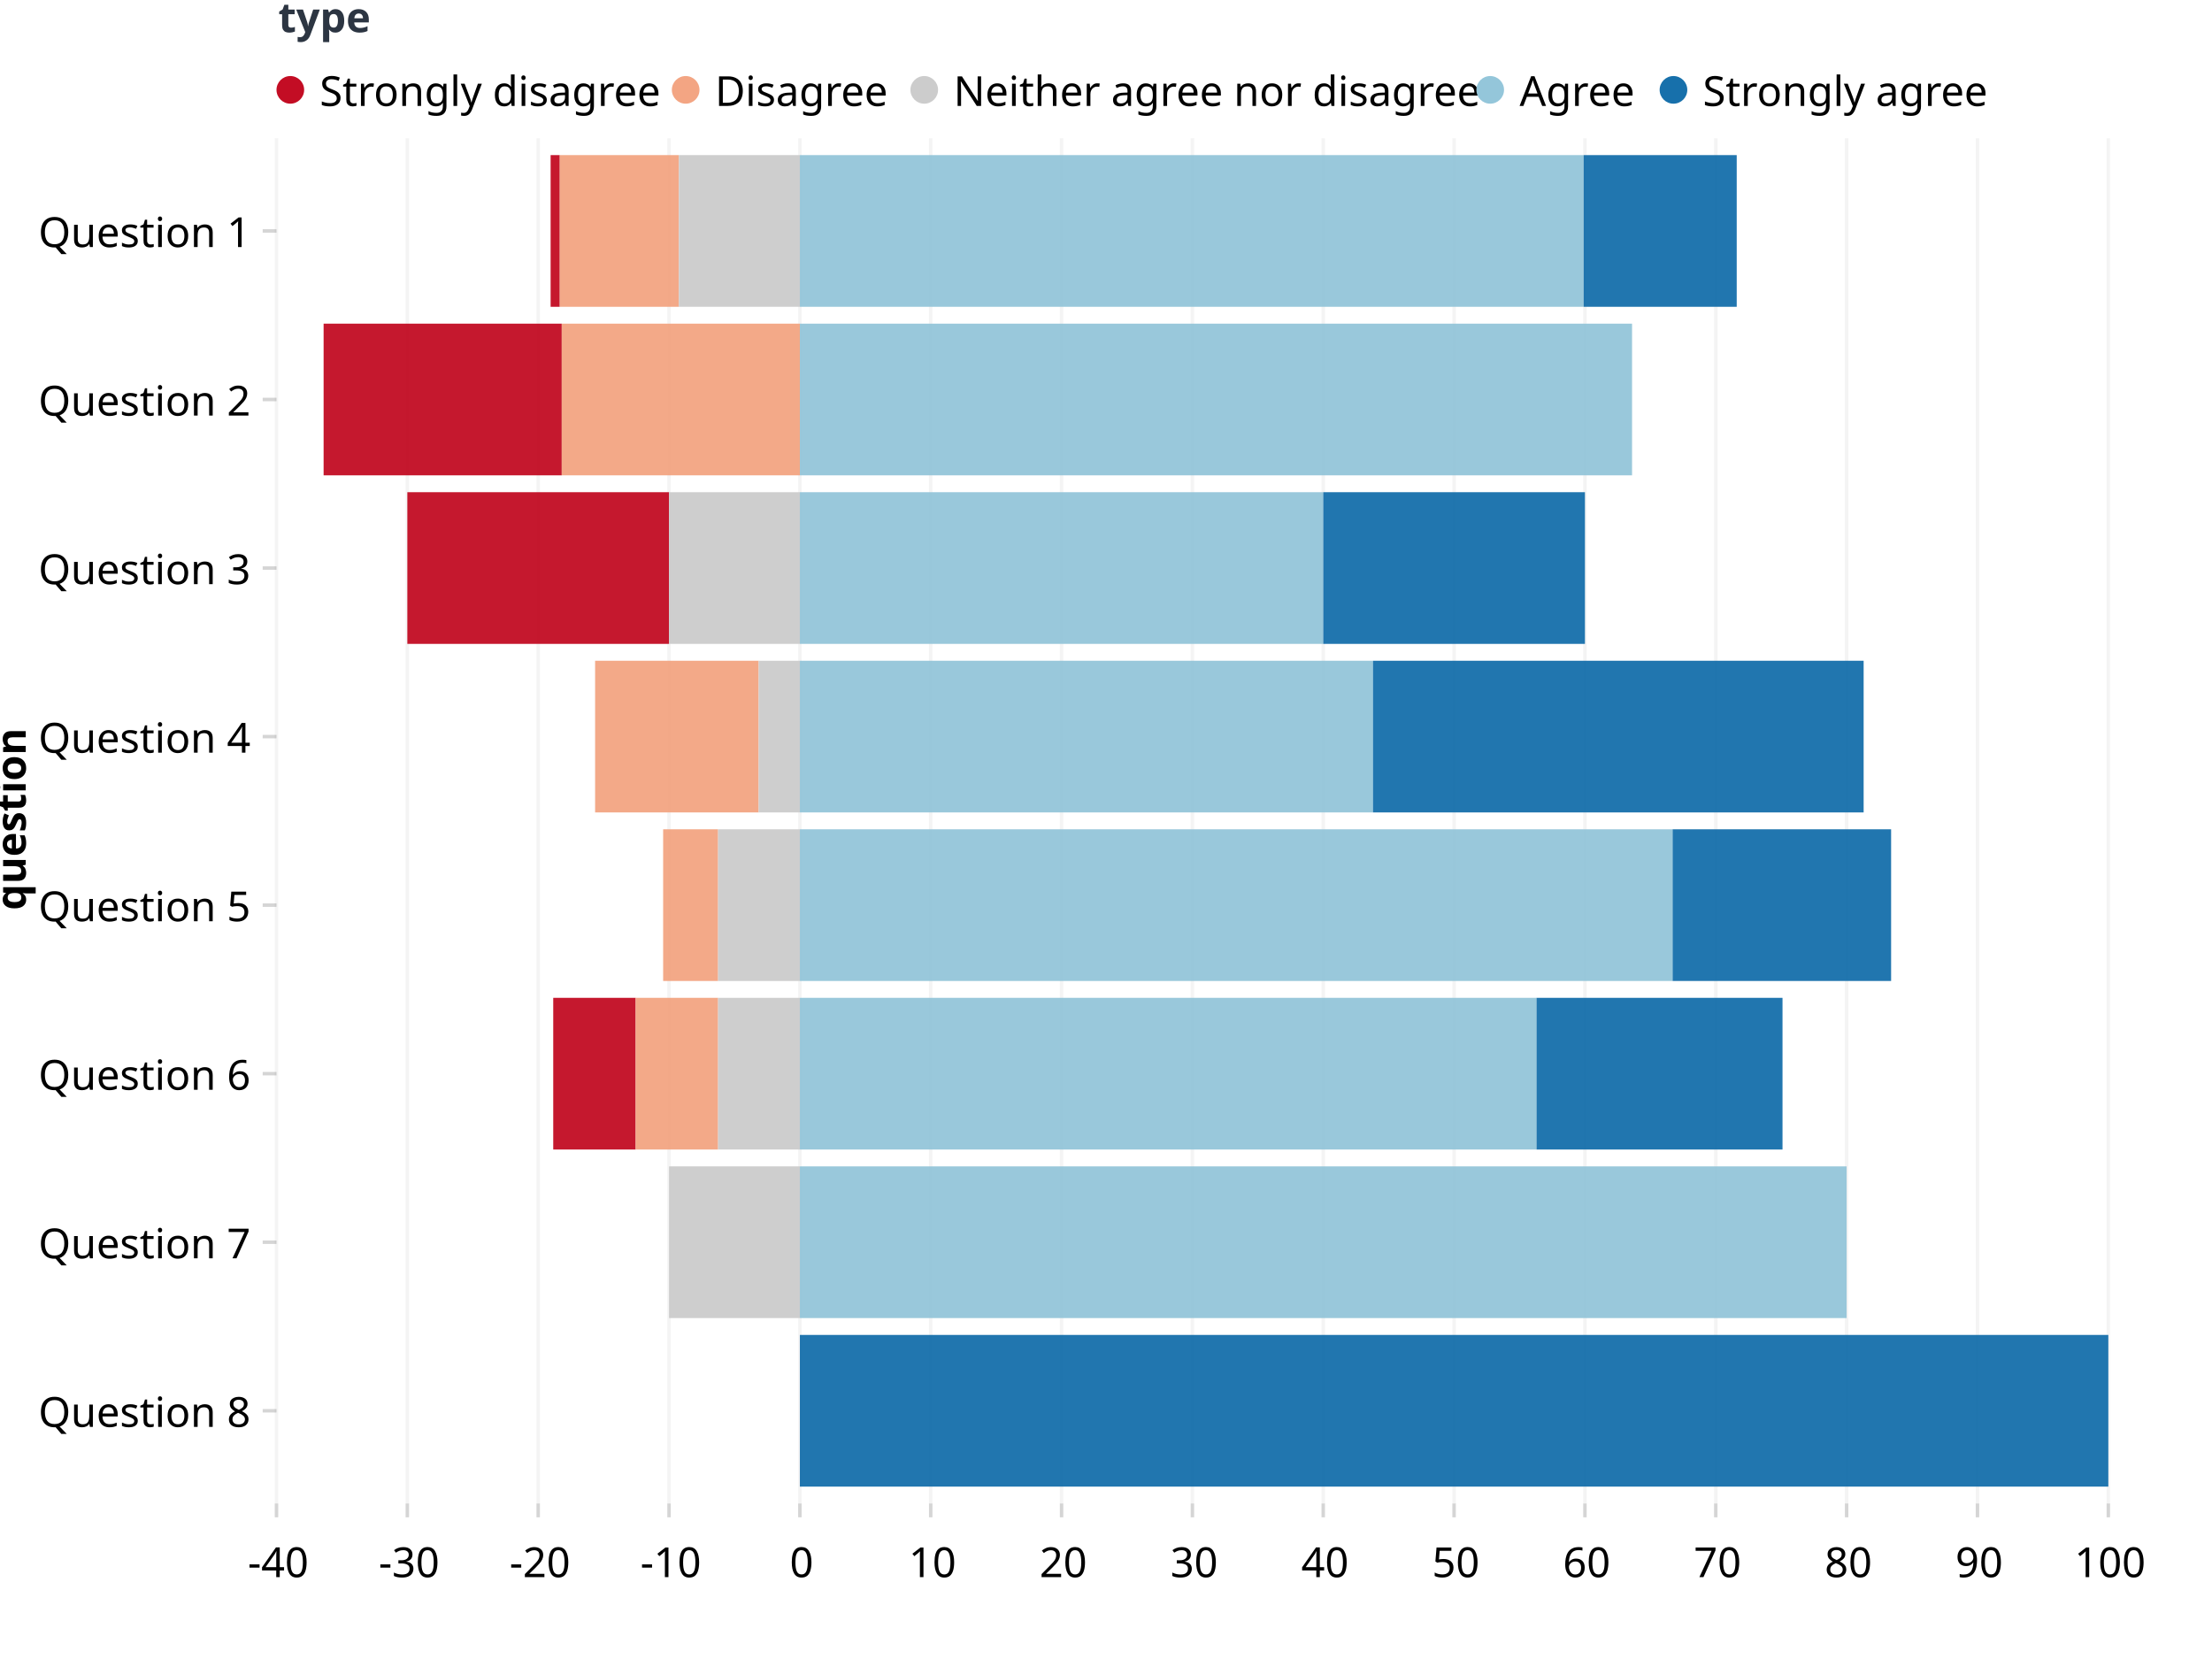
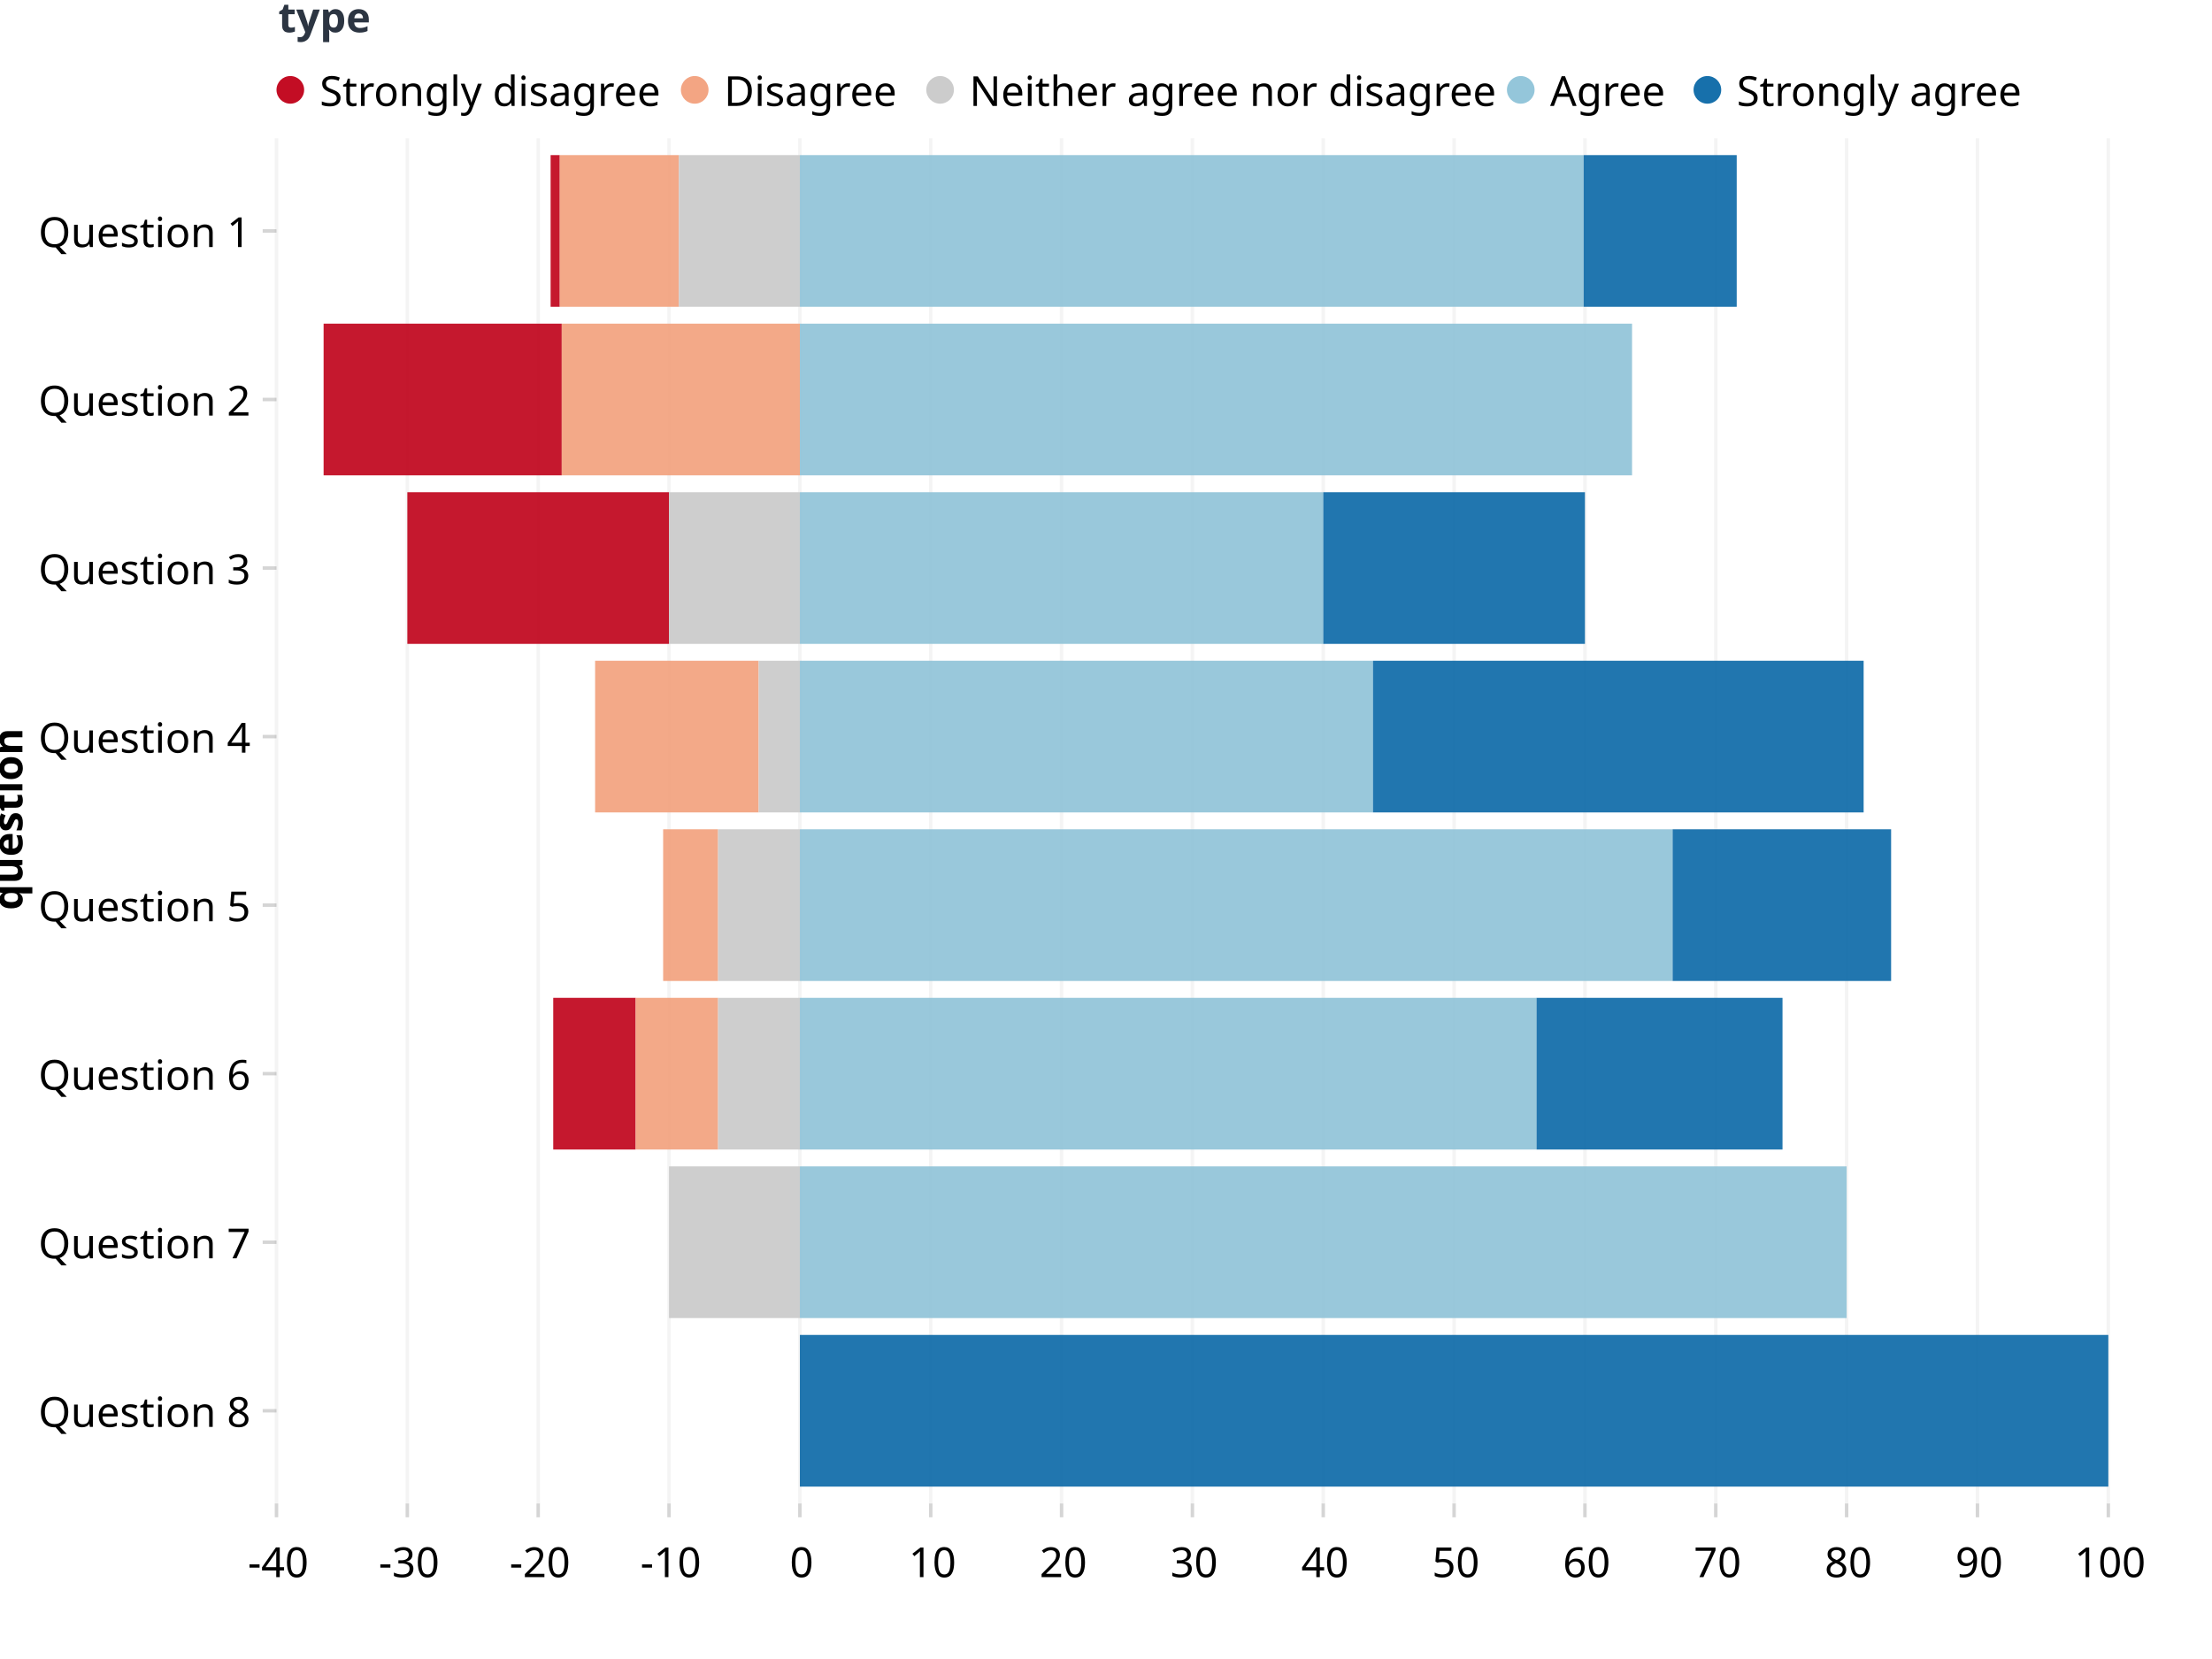
<svg xmlns="http://www.w3.org/2000/svg" width="640" height="480" style="background: transparent;" color-interpolation-filters="sRGB">
  <defs />
  <g transform="matrix(1,0,0,1,0,0)">
    <g fill="none" stroke="none" visibility="visible" font-size="16px" font-family="sans-serif" font-style="normal" font-weight="normal" font-variant="normal" text-anchor="left" stroke-dashoffset="0px" transform="matrix(1,0,0,1,0,0)">
      <g fill="none" stroke="none" class="view" transform="matrix(1,0,0,1,0,0)">
        <g fill="none" stroke="none" class="component" transform="matrix(1,0,0,1,0,0)">
          <g fill="none" class="category-legend" stroke="none" transform="matrix(1,0,0,1,80,0)">
            <g stroke-width="0px" transform="matrix(1,0,0,1,0,0)">
-               <path fill="rgba(0,0,0,0)" d="M 0,0 l 496.23,0 l 0,34 l-496.23 0 z" stroke="none" class="legend-background" width="496.23px" height="34px" />
+               <path fill="rgba(0,0,0,0)" d="M 0,0 l 508,0 l 0,34 l-508 0 z" stroke="none" class="legend-background" width="508px" height="34px" />
            </g>
            <g fill="none" stroke="none" class="legend-container" transform="matrix(1,0,0,1,0,0)">
              <g font-size="12px" font-family="sans-serif" font-weight="bold" text-anchor="top" transform="matrix(1,0,0,1,0,0)">
                <text fill="rgba(44,53,66,1)" dominant-baseline="text-before-edge" alignment-baseline="before-edge" paint-order="stroke" style="transform:translate(0px, 0px);" class="legend-title text-title" stroke="none" dx="0.5">type</text>
              </g>
              <g fill="none" stroke="none" class="legend-inner-group" transform="matrix(1,0,0,1,0,20)">
                <g fill="none" stroke="none" class="category-items" transform="matrix(1,0,0,1,0,0)">
                  <g fill="none" stroke="none" transform="matrix(1,0,0,1,0,0)">
                    <g fill="none" class="legend-item" stroke="none" transform="matrix(1,0,0,1,0,0)">
                      <g transform="matrix(1,0,0,1,0,0)">
-                         <path fill="rgba(0,0,0,0)" d="M 0,0 l 106.387,0 l 0,12 l-106.387 0 z" stroke="none" class="legend-item-background" width="106.387px" height="12px" />
+                         <path fill="rgba(0,0,0,0)" d="M 0,0 l 109,0 l 0,12 l-109 0 z" stroke="none" class="legend-item-background" width="109px" height="12px" />
                      </g>
                      <g fill="none" stroke="none" class="legend-item-container" transform="matrix(1,0,0,1,0,6)">
                        <g fill="rgba(195,13,36,1)" stroke="rgba(195,13,36,1)" class="legend-item-marker" stroke-width="0px" transform="matrix(1,0,0,1,4,0)">
                          <g stroke-width="0px" transform="matrix(1,0,0,1,-4,-4)">
                            <path fill="rgba(195,13,36,1)" d="M 0,4 A 4 4 0 1 0 8 4 A 4 4 0 1 0 0 4 Z" stroke="rgba(195,13,36,1)" class="legend-item-marker" />
                          </g>
                        </g>
                        <g text-anchor="left" font-family="sans-serif" font-size="12px" font-weight="lighter" transform="matrix(1,0,0,1,12,0)">
                          <text fill="rgba(0,0,0,1)" dominant-baseline="central" alignment-baseline="central" paint-order="stroke" style="transform:translate(0px, 0px);" stroke="none" class="legend-item-name" dx="0.5">Strongly disagree</text>
                        </g>
-                         <g text-anchor="left" font-family="sans-serif" font-size="12px" transform="matrix(1,0,0,1,110.3867,0)">
+                         <g text-anchor="left" font-family="sans-serif" font-size="12px" transform="matrix(1,0,0,1,113,0)">
                          <text fill="rgba(100,100,100,1)" dominant-baseline="central" alignment-baseline="central" paint-order="stroke" style="transform:translate(0px, 0px);" stroke="none" class="legend-item-value" />
                        </g>
                      </g>
                    </g>
-                     <g fill="none" class="legend-item" stroke="none" transform="matrix(1,0,0,1,114.3867,0)">
+                     <g fill="none" class="legend-item" stroke="none" transform="matrix(1,0,0,1,117,0)">
                      <g transform="matrix(1,0,0,1,0,0)">
-                         <path fill="rgba(0,0,0,0)" d="M 0,0 l 61.023,0 l 0,12 l-61.023 0 z" stroke="none" class="legend-item-background" width="61.023px" height="12px" />
+                         <path fill="rgba(0,0,0,0)" d="M 0,0 l 63,0 l 0,12 l-63 0 z" stroke="none" class="legend-item-background" width="63px" height="12px" />
                      </g>
                      <g fill="none" stroke="none" class="legend-item-container" transform="matrix(1,0,0,1,0,6)">
                        <g fill="rgba(243,165,131,1)" stroke="rgba(243,165,131,1)" class="legend-item-marker" stroke-width="0px" transform="matrix(1,0,0,1,4,0)">
                          <g stroke-width="0px" transform="matrix(1,0,0,1,-4,-4)">
                            <path fill="rgba(243,165,131,1)" d="M 0,4 A 4 4 0 1 0 8 4 A 4 4 0 1 0 0 4 Z" stroke="rgba(243,165,131,1)" class="legend-item-marker" />
                          </g>
                        </g>
                        <g text-anchor="left" font-family="sans-serif" font-size="12px" font-weight="lighter" transform="matrix(1,0,0,1,12,0)">
                          <text fill="rgba(0,0,0,1)" dominant-baseline="central" alignment-baseline="central" paint-order="stroke" style="transform:translate(0px, 0px);" stroke="none" class="legend-item-name" dx="0.5">Disagree</text>
                        </g>
-                         <g text-anchor="left" font-family="sans-serif" font-size="12px" transform="matrix(1,0,0,1,65.02344,0)">
+                         <g text-anchor="left" font-family="sans-serif" font-size="12px" transform="matrix(1,0,0,1,67,0)">
                          <text fill="rgba(100,100,100,1)" dominant-baseline="central" alignment-baseline="central" paint-order="stroke" style="transform:translate(0px, 0px);" stroke="none" class="legend-item-value" />
                        </g>
                      </g>
                    </g>
-                     <g fill="none" class="legend-item" stroke="none" transform="matrix(1,0,0,1,183.4102,0)">
+                     <g fill="none" class="legend-item" stroke="none" transform="matrix(1,0,0,1,188,0)">
                      <g transform="matrix(1,0,0,1,0,0)">
-                         <path fill="rgba(0,0,0,0)" d="M 0,0 l 155.752,0 l 0,12 l-155.752 0 z" stroke="none" class="legend-item-background" width="155.752px" height="12px" />
+                         <path fill="rgba(0,0,0,0)" d="M 0,0 l 160,0 l 0,12 l-160 0 z" stroke="none" class="legend-item-background" width="160px" height="12px" />
                      </g>
                      <g fill="none" stroke="none" class="legend-item-container" transform="matrix(1,0,0,1,0,6)">
                        <g fill="rgba(204,204,204,1)" stroke="rgba(204,204,204,1)" class="legend-item-marker" stroke-width="0px" transform="matrix(1,0,0,1,4,0)">
                          <g stroke-width="0px" transform="matrix(1,0,0,1,-4,-4)">
                            <path fill="rgba(204,204,204,1)" d="M 0,4 A 4 4 0 1 0 8 4 A 4 4 0 1 0 0 4 Z" stroke="rgba(204,204,204,1)" class="legend-item-marker" />
                          </g>
                        </g>
                        <g text-anchor="left" font-family="sans-serif" font-size="12px" font-weight="lighter" transform="matrix(1,0,0,1,12,0)">
                          <text fill="rgba(0,0,0,1)" dominant-baseline="central" alignment-baseline="central" paint-order="stroke" style="transform:translate(0px, 0px);" stroke="none" class="legend-item-name" dx="0.5">Neither agree nor disagree</text>
                        </g>
-                         <g text-anchor="left" font-family="sans-serif" font-size="12px" transform="matrix(1,0,0,1,159.752,0)">
+                         <g text-anchor="left" font-family="sans-serif" font-size="12px" transform="matrix(1,0,0,1,164,0)">
                          <text fill="rgba(100,100,100,1)" dominant-baseline="central" alignment-baseline="central" paint-order="stroke" style="transform:translate(0px, 0px);" stroke="none" class="legend-item-value" />
                        </g>
                      </g>
                    </g>
-                     <g fill="none" class="legend-item" stroke="none" transform="matrix(1,0,0,1,347.1621,0)">
+                     <g fill="none" class="legend-item" stroke="none" transform="matrix(1,0,0,1,356,0)">
                      <g transform="matrix(1,0,0,1,0,0)">
-                         <path fill="rgba(0,0,0,0)" d="M 0,0 l 45.021,0 l 0,12 l-45.021 0 z" stroke="none" class="legend-item-background" width="45.021px" height="12px" />
+                         <path fill="rgba(0,0,0,0)" d="M 0,0 l 46,0 l 0,12 l-46 0 z" stroke="none" class="legend-item-background" width="46px" height="12px" />
                      </g>
                      <g fill="none" stroke="none" class="legend-item-container" transform="matrix(1,0,0,1,0,6)">
                        <g fill="rgba(148,198,218,1)" stroke="rgba(148,198,218,1)" class="legend-item-marker" stroke-width="0px" transform="matrix(1,0,0,1,4,0)">
                          <g stroke-width="0px" transform="matrix(1,0,0,1,-4,-4)">
                            <path fill="rgba(148,198,218,1)" d="M 0,4 A 4 4 0 1 0 8 4 A 4 4 0 1 0 0 4 Z" stroke="rgba(148,198,218,1)" class="legend-item-marker" />
                          </g>
                        </g>
                        <g text-anchor="left" font-family="sans-serif" font-size="12px" font-weight="lighter" transform="matrix(1,0,0,1,12,0)">
                          <text fill="rgba(0,0,0,1)" dominant-baseline="central" alignment-baseline="central" paint-order="stroke" style="transform:translate(0px, 0px);" stroke="none" class="legend-item-name" dx="0.5">Agree</text>
                        </g>
-                         <g text-anchor="left" font-family="sans-serif" font-size="12px" transform="matrix(1,0,0,1,49.02148,0)">
+                         <g text-anchor="left" font-family="sans-serif" font-size="12px" transform="matrix(1,0,0,1,50,0)">
                          <text fill="rgba(100,100,100,1)" dominant-baseline="central" alignment-baseline="central" paint-order="stroke" style="transform:translate(0px, 0px);" stroke="none" class="legend-item-value" />
                        </g>
                      </g>
                    </g>
-                     <g fill="none" class="legend-item" stroke="none" transform="matrix(1,0,0,1,400.1836,0)">
+                     <g fill="none" class="legend-item" stroke="none" transform="matrix(1,0,0,1,410,0)">
                      <g transform="matrix(1,0,0,1,0,0)">
-                         <path fill="rgba(0,0,0,0)" d="M 0,0 l 91.047,0 l 0,12 l-91.047 0 z" stroke="none" class="legend-item-background" width="91.047px" height="12px" />
+                         <path fill="rgba(0,0,0,0)" d="M 0,0 l 93,0 l 0,12 l-93 0 z" stroke="none" class="legend-item-background" width="93px" height="12px" />
                      </g>
                      <g fill="none" stroke="none" class="legend-item-container" transform="matrix(1,0,0,1,0,6)">
                        <g fill="rgba(23,112,171,1)" stroke="rgba(23,112,171,1)" class="legend-item-marker" stroke-width="0px" transform="matrix(1,0,0,1,4,0)">
                          <g stroke-width="0px" transform="matrix(1,0,0,1,-4,-4)">
                            <path fill="rgba(23,112,171,1)" d="M 0,4 A 4 4 0 1 0 8 4 A 4 4 0 1 0 0 4 Z" stroke="rgba(23,112,171,1)" class="legend-item-marker" />
                          </g>
                        </g>
                        <g text-anchor="left" font-family="sans-serif" font-size="12px" font-weight="lighter" transform="matrix(1,0,0,1,12,0)">
                          <text fill="rgba(0,0,0,1)" dominant-baseline="central" alignment-baseline="central" paint-order="stroke" style="transform:translate(0px, 0px);" stroke="none" class="legend-item-name" dx="0.5">Strongly agree</text>
                        </g>
-                         <g text-anchor="left" font-family="sans-serif" font-size="12px" transform="matrix(1,0,0,1,95.04688,0)">
+                         <g text-anchor="left" font-family="sans-serif" font-size="12px" transform="matrix(1,0,0,1,97,0)">
                          <text fill="rgba(100,100,100,1)" dominant-baseline="central" alignment-baseline="central" paint-order="stroke" style="transform:translate(0px, 0px);" stroke="none" class="legend-item-value" />
                        </g>
                      </g>
                    </g>
                  </g>
                  <g fill="none" class="page-button-group" stroke="none" visibility="hidden" transform="matrix(1,0,0,1,0,0)">
                    <g fill="none" stroke="none" class="page-button" transform="matrix(1,0,0,1,0,0)">
                      <g transform="matrix(1,0,0,1,-5,-5)">
                        <path fill="rgba(0,0,0,0)" d="M 0,0 l 10,0 l 0,10 l-10 0 z" stroke="none" class="background" width="10px" height="10px" />
                      </g>
                      <g transform="matrix(1,0,0,1,-4.330127,-5)">
                        <path fill="rgba(0,0,0,1)" d="M 0,5 L 9.33,0 L 9.33,10 Z" stroke="none" class="marker" />
                      </g>
                      <g transform="matrix(1,0,0,1,-5,-5)">
                        <path fill="rgba(0,0,0,0)" d="M 0,0 l 10,0 l 0,10 l-10 0 z" stroke="none" class="container" width="10px" height="10px" />
                      </g>
                    </g>
                    <g font-size="12px" text-anchor="middle" transform="matrix(1,0,0,1,0,0)">
                      <text fill="rgba(0,0,0,1)" dominant-baseline="central" alignment-baseline="central" paint-order="stroke" style="transform:translate(0px, 0px);" stroke="none" class="page-info" />
                    </g>
                    <g fill="none" stroke="none" class="page-button" transform="matrix(1,0,0,1,0,0)">
                      <g transform="matrix(1,0,0,1,-5,-5)">
                        <path fill="rgba(0,0,0,0)" d="M 0,0 l 10,0 l 0,10 l-10 0 z" stroke="none" class="background" width="10px" height="10px" />
                      </g>
                      <g transform="matrix(1,0,0,1,-5,-5)">
                        <path fill="rgba(0,0,0,1)" d="M 0,0 L 9.33,5 L 0,10 Z" stroke="none" class="marker" />
                      </g>
                      <g transform="matrix(1,0,0,1,-5,-5)">
                        <path fill="rgba(0,0,0,0)" d="M 0,0 l 10,0 l 0,10 l-10 0 z" stroke="none" class="container" width="10px" height="10px" />
                      </g>
                    </g>
                  </g>
                </g>
              </g>
            </g>
          </g>
        </g>
        <g fill="none" stroke="none" class="component" transform="matrix(1,0,0,1,0,0)">
          <g fill="none" stroke="none" transform="matrix(1,0,0,1,0,0)">
            <g fill="none" stroke="none" class="axis-grid" transform="matrix(1,0,0,1,0,0)" />
            <g fill="none" stroke="none" class="axis-line-group" transform="matrix(1,0,0,1,0,0)">
              <g visibility="hidden" stroke-width="0.5px" stroke-opacity="0.85" transform="matrix(1,0,0,1,80,40)">
                <path fill="none" d="M 0,0 L 0,395" stroke="rgba(128,128,128,1)" class="axis-line" />
              </g>
              <g fill="rgba(128,128,128,1)" stroke="rgba(128,128,128,1)" class="axis-arrow$$ axis-start-arrow" visibility="hidden" stroke-width="0.5px" fill-opacity="0.85" stroke-opacity="0.85" transform="matrix(0.707107,-0.707107,0.707107,0.707107,80,40)" />
              <g fill="rgba(128,128,128,1)" stroke="rgba(128,128,128,1)" class="axis-arrow$$ axis-end-arrow" visibility="hidden" stroke-width="0.5px" fill-opacity="0.85" stroke-opacity="0.85" transform="matrix(0.707107,0.707107,-0.707107,0.707107,80,435)" />
            </g>
            <g fill="none" stroke="none" class="axis-tick-group" transform="matrix(1,0,0,1,0,0)">
              <g stroke-opacity="0.65" visibility="visible" transform="matrix(1,0,0,1,76,66.82098)">
                <line fill="none" x1="4" y1="0" x2="0" y2="0" class="axis-tick" stroke="rgba(191,191,191,1)" />
              </g>
              <g stroke-opacity="0.65" visibility="visible" transform="matrix(1,0,0,1,76,115.5864)">
                <line fill="none" x1="4" y1="0" x2="0" y2="0" class="axis-tick" stroke="rgba(191,191,191,1)" />
              </g>
              <g stroke-opacity="0.65" visibility="visible" transform="matrix(1,0,0,1,76,164.3519)">
                <line fill="none" x1="4" y1="0" x2="0" y2="0" class="axis-tick" stroke="rgba(191,191,191,1)" />
              </g>
              <g stroke-opacity="0.65" visibility="visible" transform="matrix(1,0,0,1,76,213.1173)">
                <line fill="none" x1="4" y1="0" x2="0" y2="0" class="axis-tick" stroke="rgba(191,191,191,1)" />
              </g>
              <g stroke-opacity="0.65" visibility="visible" transform="matrix(1,0,0,1,76,261.8827)">
                <line fill="none" x1="4" y1="0" x2="0" y2="0" class="axis-tick" stroke="rgba(191,191,191,1)" />
              </g>
              <g stroke-opacity="0.65" visibility="visible" transform="matrix(1,0,0,1,76,310.6482)">
                <line fill="none" x1="4" y1="0" x2="0" y2="0" class="axis-tick" stroke="rgba(191,191,191,1)" />
              </g>
              <g stroke-opacity="0.65" visibility="visible" transform="matrix(1,0,0,1,76,359.4136)">
                <line fill="none" x1="4" y1="0" x2="0" y2="0" class="axis-tick" stroke="rgba(191,191,191,1)" />
              </g>
              <g stroke-opacity="0.65" visibility="visible" transform="matrix(1,0,0,1,76,408.179)">
                <line fill="none" x1="4" y1="0" x2="0" y2="0" class="axis-tick" stroke="rgba(191,191,191,1)" />
              </g>
            </g>
            <g fill="none" stroke="none" class="axis-subtick-group" transform="matrix(1,0,0,1,0,0)" />
            <g fill="none" stroke="none" class="axis-label-group" transform="matrix(1,0,0,1,0,0)">
              <g font-family="sans-serif" font-size="12px" font-weight="lighter" text-anchor="end" transform="matrix(1,0,0,1,72,66.82098)">
                <text fill="rgba(0,0,0,1)" dominant-baseline="central" alignment-baseline="central" paint-order="stroke" style="transform:translate(0px, 0px);" stroke="none" class="axis-label" dx="0.5">Question 1</text>
              </g>
              <g font-family="sans-serif" font-size="12px" font-weight="lighter" text-anchor="end" transform="matrix(1,0,0,1,72,115.5864)">
                <text fill="rgba(0,0,0,1)" dominant-baseline="central" alignment-baseline="central" paint-order="stroke" style="transform:translate(0px, 0px);" stroke="none" class="axis-label" dx="0.5">Question 2</text>
              </g>
              <g font-family="sans-serif" font-size="12px" font-weight="lighter" text-anchor="end" transform="matrix(1,0,0,1,72,164.3519)">
                <text fill="rgba(0,0,0,1)" dominant-baseline="central" alignment-baseline="central" paint-order="stroke" style="transform:translate(0px, 0px);" stroke="none" class="axis-label" dx="0.5">Question 3</text>
              </g>
              <g font-family="sans-serif" font-size="12px" font-weight="lighter" text-anchor="end" transform="matrix(1,0,0,1,72,213.1173)">
                <text fill="rgba(0,0,0,1)" dominant-baseline="central" alignment-baseline="central" paint-order="stroke" style="transform:translate(0px, 0px);" stroke="none" class="axis-label" dx="0.5">Question 4</text>
              </g>
              <g font-family="sans-serif" font-size="12px" font-weight="lighter" text-anchor="end" transform="matrix(1,0,0,1,72,261.8827)">
                <text fill="rgba(0,0,0,1)" dominant-baseline="central" alignment-baseline="central" paint-order="stroke" style="transform:translate(0px, 0px);" stroke="none" class="axis-label" dx="0.5">Question 5</text>
              </g>
              <g font-family="sans-serif" font-size="12px" font-weight="lighter" text-anchor="end" transform="matrix(1,0,0,1,72,310.6482)">
                <text fill="rgba(0,0,0,1)" dominant-baseline="central" alignment-baseline="central" paint-order="stroke" style="transform:translate(0px, 0px);" stroke="none" class="axis-label" dx="0.5">Question 6</text>
              </g>
              <g font-family="sans-serif" font-size="12px" font-weight="lighter" text-anchor="end" transform="matrix(1,0,0,1,72,359.4136)">
                <text fill="rgba(0,0,0,1)" dominant-baseline="central" alignment-baseline="central" paint-order="stroke" style="transform:translate(0px, 0px);" stroke="none" class="axis-label" dx="0.5">Question 7</text>
              </g>
              <g font-family="sans-serif" font-size="12px" font-weight="lighter" text-anchor="end" transform="matrix(1,0,0,1,72,408.179)">
                <text fill="rgba(0,0,0,1)" dominant-baseline="central" alignment-baseline="central" paint-order="stroke" style="transform:translate(0px, 0px);" stroke="none" class="axis-label" dx="0.5">Question 8</text>
              </g>
            </g>
-             <g font-size="12px" font-weight="bold" text-anchor="middle" visibility="visible" transform="matrix(0,-1,1,0,10.96289,237.5)">
+             <g font-size="12px" font-weight="bold" text-anchor="middle" visibility="visible" transform="matrix(0,-1,1,0,10,237.5)">
              <text fill="rgba(0,0,0,1)" dominant-baseline="text-after-edge" alignment-baseline="after-edge" paint-order="stroke" style="transform:translate(0px, 0px);" stroke="none" class="axis-title" dx="0.5">question</text>
            </g>
          </g>
        </g>
        <g fill="none" stroke="none" class="component" transform="matrix(1,0,0,1,0,0)">
          <g fill="none" stroke="none" transform="matrix(1,0,0,1,0,0)">
            <g fill="none" stroke="none" class="axis-grid" transform="matrix(1,0,0,1,0,0)">
              <g stroke-dasharray="0px,0px" stroke-opacity="0.05" transform="matrix(1,0,0,1,80,40)">
                <path fill="none" d="M 0,395 L 0,0" stroke="rgba(27,30,35,1)" class="grid-line" />
              </g>
              <g stroke-dasharray="0px,0px" stroke-opacity="0.05" transform="matrix(1,0,0,1,117.8571,40)">
                <path fill="none" d="M 0,395 L 0,0" stroke="rgba(27,30,35,1)" class="grid-line" />
              </g>
              <g stroke-dasharray="0px,0px" stroke-opacity="0.05" transform="matrix(1,0,0,1,155.7143,40)">
                <path fill="none" d="M 0,395 L 0,0" stroke="rgba(27,30,35,1)" class="grid-line" />
              </g>
              <g stroke-dasharray="0px,0px" stroke-opacity="0.05" transform="matrix(1,0,0,1,193.5714,40)">
                <path fill="none" d="M 0,395 L 0,0" stroke="rgba(27,30,35,1)" class="grid-line" />
              </g>
              <g stroke-dasharray="0px,0px" stroke-opacity="0.05" transform="matrix(1,0,0,1,231.4286,40)">
                <path fill="none" d="M 0,395 L 0,0" stroke="rgba(27,30,35,1)" class="grid-line" />
              </g>
              <g stroke-dasharray="0px,0px" stroke-opacity="0.05" transform="matrix(1,0,0,1,269.2857,40)">
                <path fill="none" d="M 0,395 L 0,0" stroke="rgba(27,30,35,1)" class="grid-line" />
              </g>
              <g stroke-dasharray="0px,0px" stroke-opacity="0.05" transform="matrix(1,0,0,1,307.1429,40)">
                <path fill="none" d="M 0,395 L 0,0" stroke="rgba(27,30,35,1)" class="grid-line" />
              </g>
              <g stroke-dasharray="0px,0px" stroke-opacity="0.05" transform="matrix(1,0,0,1,345,40)">
                <path fill="none" d="M 0,395 L 0,0" stroke="rgba(27,30,35,1)" class="grid-line" />
              </g>
              <g stroke-dasharray="0px,0px" stroke-opacity="0.05" transform="matrix(1,0,0,1,382.8571,40)">
                <path fill="none" d="M 0,395 L 0,0" stroke="rgba(27,30,35,1)" class="grid-line" />
              </g>
              <g stroke-dasharray="0px,0px" stroke-opacity="0.05" transform="matrix(1,0,0,1,420.7143,40)">
                <path fill="none" d="M 0,395 L 0,0" stroke="rgba(27,30,35,1)" class="grid-line" />
              </g>
              <g stroke-dasharray="0px,0px" stroke-opacity="0.05" transform="matrix(1,0,0,1,458.5714,40)">
                <path fill="none" d="M 0,395 L 0,0" stroke="rgba(27,30,35,1)" class="grid-line" />
              </g>
              <g stroke-dasharray="0px,0px" stroke-opacity="0.05" transform="matrix(1,0,0,1,496.4286,40)">
                <path fill="none" d="M 0,395 L 0,0" stroke="rgba(27,30,35,1)" class="grid-line" />
              </g>
              <g stroke-dasharray="0px,0px" stroke-opacity="0.05" transform="matrix(1,0,0,1,534.2857,40)">
                <path fill="none" d="M 0,395 L 0,0" stroke="rgba(27,30,35,1)" class="grid-line" />
              </g>
              <g stroke-dasharray="0px,0px" stroke-opacity="0.05" transform="matrix(1,0,0,1,572.1429,40)">
                <path fill="none" d="M 0,395 L 0,0" stroke="rgba(27,30,35,1)" class="grid-line" />
              </g>
              <g stroke-dasharray="0px,0px" stroke-opacity="0.05" transform="matrix(1,0,0,1,610,40)">
                <path fill="none" d="M 0,395 L 0,0" stroke="rgba(27,30,35,1)" class="grid-line" />
              </g>
            </g>
            <g fill="none" stroke="none" class="axis-line-group" transform="matrix(1,0,0,1,0,0)">
              <g visibility="hidden" stroke-width="0.5px" stroke-opacity="0.85" transform="matrix(1,0,0,1,80,435)">
                <path fill="none" d="M 0,0 L 530,0" stroke="rgba(128,128,128,1)" class="axis-line" />
              </g>
              <g fill="rgba(128,128,128,1)" stroke="rgba(128,128,128,1)" class="axis-arrow$$ axis-start-arrow" visibility="hidden" stroke-width="0.5px" fill-opacity="0.85" stroke-opacity="0.85" transform="matrix(0,1,-1,0,80,435)" />
              <g fill="rgba(128,128,128,1)" stroke="rgba(128,128,128,1)" class="axis-arrow$$ axis-end-arrow" visibility="hidden" stroke-width="0.5px" fill-opacity="0.85" stroke-opacity="0.85" transform="matrix(-1,0,-0,-1,610,435)" />
            </g>
            <g fill="none" stroke="none" class="axis-tick-group" transform="matrix(1,0,0,1,0,0)">
              <g stroke-opacity="0.65" visibility="visible" transform="matrix(1,0,0,1,80,435)">
                <line fill="none" x1="0" y1="0" x2="0" y2="4" class="axis-tick" stroke="rgba(191,191,191,1)" />
              </g>
              <g stroke-opacity="0.65" visibility="visible" transform="matrix(1,0,0,1,117.8571,435)">
                <line fill="none" x1="0" y1="0" x2="0" y2="4" class="axis-tick" stroke="rgba(191,191,191,1)" />
              </g>
              <g stroke-opacity="0.65" visibility="visible" transform="matrix(1,0,0,1,155.7143,435)">
                <line fill="none" x1="0" y1="0" x2="0" y2="4" class="axis-tick" stroke="rgba(191,191,191,1)" />
              </g>
              <g stroke-opacity="0.65" visibility="visible" transform="matrix(1,0,0,1,193.5714,435)">
                <line fill="none" x1="0" y1="0" x2="0" y2="4" class="axis-tick" stroke="rgba(191,191,191,1)" />
              </g>
              <g stroke-opacity="0.65" visibility="visible" transform="matrix(1,0,0,1,231.4286,435)">
                <line fill="none" x1="0" y1="0" x2="0" y2="4" class="axis-tick" stroke="rgba(191,191,191,1)" />
              </g>
              <g stroke-opacity="0.65" visibility="visible" transform="matrix(1,0,0,1,269.2857,435)">
                <line fill="none" x1="0" y1="0" x2="0" y2="4" class="axis-tick" stroke="rgba(191,191,191,1)" />
              </g>
              <g stroke-opacity="0.65" visibility="visible" transform="matrix(1,0,0,1,307.1429,435)">
                <line fill="none" x1="0" y1="0" x2="0" y2="4" class="axis-tick" stroke="rgba(191,191,191,1)" />
              </g>
              <g stroke-opacity="0.65" visibility="visible" transform="matrix(1,0,0,1,345,435)">
                <line fill="none" x1="0" y1="0" x2="0" y2="4" class="axis-tick" stroke="rgba(191,191,191,1)" />
              </g>
              <g stroke-opacity="0.65" visibility="visible" transform="matrix(1,0,0,1,382.8571,435)">
                <line fill="none" x1="0" y1="0" x2="0" y2="4" class="axis-tick" stroke="rgba(191,191,191,1)" />
              </g>
              <g stroke-opacity="0.65" visibility="visible" transform="matrix(1,0,0,1,420.7143,435)">
                <line fill="none" x1="0" y1="0" x2="0" y2="4" class="axis-tick" stroke="rgba(191,191,191,1)" />
              </g>
              <g stroke-opacity="0.65" visibility="visible" transform="matrix(1,0,0,1,458.5714,435)">
                <line fill="none" x1="0" y1="0" x2="0" y2="4" class="axis-tick" stroke="rgba(191,191,191,1)" />
              </g>
              <g stroke-opacity="0.65" visibility="visible" transform="matrix(1,0,0,1,496.4286,435)">
                <line fill="none" x1="0" y1="0" x2="0" y2="4" class="axis-tick" stroke="rgba(191,191,191,1)" />
              </g>
              <g stroke-opacity="0.65" visibility="visible" transform="matrix(1,0,0,1,534.2857,435)">
                <line fill="none" x1="0" y1="0" x2="0" y2="4" class="axis-tick" stroke="rgba(191,191,191,1)" />
              </g>
              <g stroke-opacity="0.65" visibility="visible" transform="matrix(1,0,0,1,572.1429,435)">
                <line fill="none" x1="0" y1="0" x2="0" y2="4" class="axis-tick" stroke="rgba(191,191,191,1)" />
              </g>
              <g stroke-opacity="0.65" visibility="visible" transform="matrix(1,0,0,1,610,435)">
                <line fill="none" x1="0" y1="0" x2="0" y2="4" class="axis-tick" stroke="rgba(191,191,191,1)" />
              </g>
            </g>
            <g fill="none" stroke="none" class="axis-subtick-group" transform="matrix(1,0,0,1,0,0)" />
            <g fill="none" stroke="none" class="axis-label-group" transform="matrix(1,0,0,1,0,0)">
              <g font-family="sans-serif" font-size="12px" font-weight="lighter" text-anchor="middle" transform="matrix(1,0,0,1,80,447)">
                <text fill="rgba(0,0,0,1)" dominant-baseline="text-before-edge" alignment-baseline="before-edge" paint-order="stroke" style="transform:translate(0px, 0px);" stroke="none" class="axis-label" dx="0.5">-40</text>
              </g>
              <g font-family="sans-serif" font-size="12px" font-weight="lighter" text-anchor="middle" transform="matrix(1,0,0,1,117.8571,447)">
                <text fill="rgba(0,0,0,1)" dominant-baseline="text-before-edge" alignment-baseline="before-edge" paint-order="stroke" style="transform:translate(0px, 0px);" stroke="none" class="axis-label" dx="0.5">-30</text>
              </g>
              <g font-family="sans-serif" font-size="12px" font-weight="lighter" text-anchor="middle" transform="matrix(1,0,0,1,155.7143,447)">
                <text fill="rgba(0,0,0,1)" dominant-baseline="text-before-edge" alignment-baseline="before-edge" paint-order="stroke" style="transform:translate(0px, 0px);" stroke="none" class="axis-label" dx="0.5">-20</text>
              </g>
              <g font-family="sans-serif" font-size="12px" font-weight="lighter" text-anchor="middle" transform="matrix(1,0,0,1,193.5714,447)">
                <text fill="rgba(0,0,0,1)" dominant-baseline="text-before-edge" alignment-baseline="before-edge" paint-order="stroke" style="transform:translate(0px, 0px);" stroke="none" class="axis-label" dx="0.5">-10</text>
              </g>
              <g font-family="sans-serif" font-size="12px" font-weight="lighter" text-anchor="middle" transform="matrix(1,0,0,1,231.4286,447)">
                <text fill="rgba(0,0,0,1)" dominant-baseline="text-before-edge" alignment-baseline="before-edge" paint-order="stroke" style="transform:translate(0px, 0px);" stroke="none" class="axis-label" dx="0.5">0</text>
              </g>
              <g font-family="sans-serif" font-size="12px" font-weight="lighter" text-anchor="middle" transform="matrix(1,0,0,1,269.2857,447)">
                <text fill="rgba(0,0,0,1)" dominant-baseline="text-before-edge" alignment-baseline="before-edge" paint-order="stroke" style="transform:translate(0px, 0px);" stroke="none" class="axis-label" dx="0.5">10</text>
              </g>
              <g font-family="sans-serif" font-size="12px" font-weight="lighter" text-anchor="middle" transform="matrix(1,0,0,1,307.1429,447)">
                <text fill="rgba(0,0,0,1)" dominant-baseline="text-before-edge" alignment-baseline="before-edge" paint-order="stroke" style="transform:translate(0px, 0px);" stroke="none" class="axis-label" dx="0.5">20</text>
              </g>
              <g font-family="sans-serif" font-size="12px" font-weight="lighter" text-anchor="middle" transform="matrix(1,0,0,1,345,447)">
                <text fill="rgba(0,0,0,1)" dominant-baseline="text-before-edge" alignment-baseline="before-edge" paint-order="stroke" style="transform:translate(0px, 0px);" stroke="none" class="axis-label" dx="0.5">30</text>
              </g>
              <g font-family="sans-serif" font-size="12px" font-weight="lighter" text-anchor="middle" transform="matrix(1,0,0,1,382.8571,447)">
                <text fill="rgba(0,0,0,1)" dominant-baseline="text-before-edge" alignment-baseline="before-edge" paint-order="stroke" style="transform:translate(0px, 0px);" stroke="none" class="axis-label" dx="0.5">40</text>
              </g>
              <g font-family="sans-serif" font-size="12px" font-weight="lighter" text-anchor="middle" transform="matrix(1,0,0,1,420.7143,447)">
                <text fill="rgba(0,0,0,1)" dominant-baseline="text-before-edge" alignment-baseline="before-edge" paint-order="stroke" style="transform:translate(0px, 0px);" stroke="none" class="axis-label" dx="0.5">50</text>
              </g>
              <g font-family="sans-serif" font-size="12px" font-weight="lighter" text-anchor="middle" transform="matrix(1,0,0,1,458.5714,447)">
                <text fill="rgba(0,0,0,1)" dominant-baseline="text-before-edge" alignment-baseline="before-edge" paint-order="stroke" style="transform:translate(0px, 0px);" stroke="none" class="axis-label" dx="0.5">60</text>
              </g>
              <g font-family="sans-serif" font-size="12px" font-weight="lighter" text-anchor="middle" transform="matrix(1,0,0,1,496.4286,447)">
                <text fill="rgba(0,0,0,1)" dominant-baseline="text-before-edge" alignment-baseline="before-edge" paint-order="stroke" style="transform:translate(0px, 0px);" stroke="none" class="axis-label" dx="0.5">70</text>
              </g>
              <g font-family="sans-serif" font-size="12px" font-weight="lighter" text-anchor="middle" transform="matrix(1,0,0,1,534.2857,447)">
                <text fill="rgba(0,0,0,1)" dominant-baseline="text-before-edge" alignment-baseline="before-edge" paint-order="stroke" style="transform:translate(0px, 0px);" stroke="none" class="axis-label" dx="0.5">80</text>
              </g>
              <g font-family="sans-serif" font-size="12px" font-weight="lighter" text-anchor="middle" transform="matrix(1,0,0,1,572.1429,447)">
                <text fill="rgba(0,0,0,1)" dominant-baseline="text-before-edge" alignment-baseline="before-edge" paint-order="stroke" style="transform:translate(0px, 0px);" stroke="none" class="axis-label" dx="0.5">90</text>
              </g>
              <g font-family="sans-serif" font-size="12px" font-weight="lighter" text-anchor="middle" transform="matrix(1,0,0,1,610,447)">
                <text fill="rgba(0,0,0,1)" dominant-baseline="text-before-edge" alignment-baseline="before-edge" paint-order="stroke" style="transform:translate(0px, 0px);" stroke="none" class="axis-label" dx="0.5">100</text>
              </g>
            </g>
            <g font-size="12px" font-weight="bold" text-anchor="end" visibility="visible" transform="matrix(1,0,0,1,610,457)">
              <text fill="rgba(0,0,0,1)" dominant-baseline="text-before-edge" alignment-baseline="before-edge" paint-order="stroke" style="transform:translate(0px, 0px);" stroke="none" class="axis-title" />
            </g>
          </g>
        </g>
        <g transform="matrix(1,0,0,1,80,40)">
          <path fill="rgba(0,0,0,0)" d="M 0,0 l 530,0 l 0,395 l-530 0 z" stroke="none" class="plot" width="530px" height="395px" />
          <g fill="rgba(0,0,0,0)" stroke="none" class="main" transform="matrix(1,0,0,1,0,0)">
            <g fill-opacity="0.95" stroke-width="0px" transform="matrix(1,0,0,1,79.31072,4.876543)">
              <path fill="rgba(195,13,36,1)" d="M 0,0 l 2.65,0 l 0,43.889 l-2.65 0 z" stroke="rgba(195,13,36,1)" width="2.65px" height="43.889px" class="element" />
            </g>
            <g fill-opacity="0.95" stroke-width="0px" transform="matrix(1,0,0,1,81.96072,4.876543)">
              <path fill="rgba(243,165,131,1)" d="M 0,0 l 34.45,0 l 0,43.889 l-34.45 0 z" stroke="rgba(243,165,131,1)" width="34.45px" height="43.889px" class="element" />
            </g>
            <g fill-opacity="0.95" stroke-width="0px" transform="matrix(1,0,0,1,116.4107,4.876543)">
              <path fill="rgba(204,204,204,1)" d="M 0,0 l 35.018,0 l 0,43.889 l-35.018 0 z" stroke="rgba(204,204,204,1)" width="35.018px" height="43.889px" class="element" />
            </g>
            <g fill-opacity="0.95" stroke-width="0px" transform="matrix(1,0,0,1,151.4286,4.876543)">
              <path fill="rgba(148,198,218,1)" d="M 0,0 l 226.764,0 l 0,43.889 l-226.764 0 z" stroke="rgba(148,198,218,1)" width="226.764px" height="43.889px" class="element" />
            </g>
            <g fill-opacity="0.95" stroke-width="0px" transform="matrix(1,0,0,1,378.1929,4.876543)">
              <path fill="rgba(23,112,171,1)" d="M 0,0 l 44.293,0 l 0,43.889 l-44.293 0 z" stroke="rgba(23,112,171,1)" width="44.293px" height="43.889px" class="element" />
            </g>
            <g fill-opacity="0.95" stroke-width="0px" transform="matrix(1,0,0,1,13.62857,53.64198)">
              <path fill="rgba(195,13,36,1)" d="M 0,0 l 68.9,0 l 0,43.889 l-68.9 0 z" stroke="rgba(195,13,36,1)" width="68.9px" height="43.889px" class="element" />
            </g>
            <g fill-opacity="0.95" stroke-width="0px" transform="matrix(1,0,0,1,82.52857,53.64198)">
              <path fill="rgba(243,165,131,1)" d="M 0,0 l 68.9,0 l 0,43.889 l-68.9 0 z" stroke="rgba(243,165,131,1)" width="68.9px" height="43.889px" class="element" />
            </g>
            <g fill-opacity="0.95" stroke-width="0px" transform="matrix(1,0,0,1,151.4286,53.64198)">
              <path fill="rgba(204,204,204,1)" d="M 0,0 l 0,0 l 0,43.889 l0 0 z" stroke="rgba(204,204,204,1)" width="0px" height="43.889px" class="element" />
            </g>
            <g fill-opacity="0.95" stroke-width="0px" transform="matrix(1,0,0,1,151.4286,53.64198)">
              <path fill="rgba(148,198,218,1)" d="M 0,0 l 240.771,0 l 0,43.889 l-240.771 0 z" stroke="rgba(148,198,218,1)" width="240.771px" height="43.889px" class="element" />
            </g>
            <g fill-opacity="0.95" stroke-width="0px" transform="matrix(1,0,0,1,392.2,53.64198)">
              <path fill="rgba(23,112,171,1)" d="M 0,0 l 0,0 l 0,43.889 l0 0 z" stroke="rgba(23,112,171,1)" width="0px" height="43.889px" class="element" />
            </g>
            <g fill-opacity="0.95" stroke-width="0px" transform="matrix(1,0,0,1,37.85714,102.4074)">
              <path fill="rgba(195,13,36,1)" d="M 0,0 l 75.714,0 l 0,43.889 l-75.714 0 z" stroke="rgba(195,13,36,1)" width="75.714px" height="43.889px" class="element" />
            </g>
            <g fill-opacity="0.95" stroke-width="0px" transform="matrix(1,0,0,1,151.4286,102.4074)">
              <path fill="rgba(243,165,131,1)" d="M 0,0 l 0,0 l 0,43.889 l0 0 z" stroke="rgba(243,165,131,1)" width="0px" height="43.889px" class="element" />
            </g>
            <g fill-opacity="0.95" stroke-width="0px" transform="matrix(1,0,0,1,113.5714,102.4074)">
              <path fill="rgba(204,204,204,1)" d="M 0,0 l 37.857,0 l 0,43.889 l-37.857 0 z" stroke="rgba(204,204,204,1)" width="37.857px" height="43.889px" class="element" />
            </g>
            <g fill-opacity="0.95" stroke-width="0px" transform="matrix(1,0,0,1,151.4286,102.4074)">
              <path fill="rgba(148,198,218,1)" d="M 0,0 l 151.429,0 l 0,43.889 l-151.429 0 z" stroke="rgba(148,198,218,1)" width="151.429px" height="43.889px" class="element" />
            </g>
            <g fill-opacity="0.95" stroke-width="0px" transform="matrix(1,0,0,1,302.8571,102.4074)">
              <path fill="rgba(23,112,171,1)" d="M 0,0 l 75.714,0 l 0,43.889 l-75.714 0 z" stroke="rgba(23,112,171,1)" width="75.714px" height="43.889px" class="element" />
            </g>
            <g fill-opacity="0.95" stroke-width="0px" transform="matrix(1,0,0,1,151.4286,151.1728)">
              <path fill="rgba(195,13,36,1)" d="M 0,0 l 0,0 l 0,43.889 l0 0 z" stroke="rgba(195,13,36,1)" width="0px" height="43.889px" class="element" />
            </g>
            <g fill-opacity="0.95" stroke-width="0px" transform="matrix(1,0,0,1,92.18214,151.1728)">
              <path fill="rgba(243,165,131,1)" d="M 0,0 l 47.321,0 l 0,43.889 l-47.321 0 z" stroke="rgba(243,165,131,1)" width="47.321px" height="43.889px" class="element" />
            </g>
            <g fill-opacity="0.95" stroke-width="0px" transform="matrix(1,0,0,1,139.5036,151.1728)">
              <path fill="rgba(204,204,204,1)" d="M 0,0 l 11.925,0 l 0,43.889 l-11.925 0 z" stroke="rgba(204,204,204,1)" width="11.925px" height="43.889px" class="element" />
            </g>
            <g fill-opacity="0.95" stroke-width="0px" transform="matrix(1,0,0,1,151.4286,151.1728)">
              <path fill="rgba(148,198,218,1)" d="M 0,0 l 165.814,0 l 0,43.889 l-165.814 0 z" stroke="rgba(148,198,218,1)" width="165.814px" height="43.889px" class="element" />
            </g>
            <g fill-opacity="0.95" stroke-width="0px" transform="matrix(1,0,0,1,317.2429,151.1728)">
              <path fill="rgba(23,112,171,1)" d="M 0,0 l 141.964,0 l 0,43.889 l-141.964 0 z" stroke="rgba(23,112,171,1)" width="141.964px" height="43.889px" class="element" />
            </g>
            <g fill-opacity="0.95" stroke-width="0px" transform="matrix(1,0,0,1,151.4286,199.9383)">
              <path fill="rgba(195,13,36,1)" d="M 0,0 l 0,0 l 0,43.889 l0 0 z" stroke="rgba(195,13,36,1)" width="0px" height="43.889px" class="element" />
            </g>
            <g fill-opacity="0.95" stroke-width="0px" transform="matrix(1,0,0,1,111.8679,199.9383)">
              <path fill="rgba(243,165,131,1)" d="M 0,0 l 15.9,0 l 0,43.889 l-15.9 0 z" stroke="rgba(243,165,131,1)" width="15.9px" height="43.889px" class="element" />
            </g>
            <g fill-opacity="0.95" stroke-width="0px" transform="matrix(1,0,0,1,127.7679,199.9383)">
              <path fill="rgba(204,204,204,1)" d="M 0,0 l 23.661,0 l 0,43.889 l-23.661 0 z" stroke="rgba(204,204,204,1)" width="23.661px" height="43.889px" class="element" />
            </g>
            <g fill-opacity="0.95" stroke-width="0px" transform="matrix(1,0,0,1,151.4286,199.9383)">
              <path fill="rgba(148,198,218,1)" d="M 0,0 l 252.507,0 l 0,43.889 l-252.507 0 z" stroke="rgba(148,198,218,1)" width="252.507px" height="43.889px" class="element" />
            </g>
            <g fill-opacity="0.95" stroke-width="0px" transform="matrix(1,0,0,1,403.9357,199.9383)">
              <path fill="rgba(23,112,171,1)" d="M 0,0 l 63.221,0 l 0,43.889 l-63.221 0 z" stroke="rgba(23,112,171,1)" width="63.221px" height="43.889px" class="element" />
            </g>
            <g fill-opacity="0.95" stroke-width="0px" transform="matrix(1,0,0,1,80.06786,248.7037)">
              <path fill="rgba(195,13,36,1)" d="M 0,0 l 23.85,0 l 0,43.889 l-23.85 0 z" stroke="rgba(195,13,36,1)" width="23.85px" height="43.889px" class="element" />
            </g>
            <g fill-opacity="0.95" stroke-width="0px" transform="matrix(1,0,0,1,103.9179,248.7037)">
              <path fill="rgba(243,165,131,1)" d="M 0,0 l 23.85,0 l 0,43.889 l-23.85 0 z" stroke="rgba(243,165,131,1)" width="23.85px" height="43.889px" class="element" />
            </g>
            <g fill-opacity="0.95" stroke-width="0px" transform="matrix(1,0,0,1,127.7679,248.7037)">
              <path fill="rgba(204,204,204,1)" d="M 0,0 l 23.661,0 l 0,43.889 l-23.661 0 z" stroke="rgba(204,204,204,1)" width="23.661px" height="43.889px" class="element" />
            </g>
            <g fill-opacity="0.95" stroke-width="0px" transform="matrix(1,0,0,1,151.4286,248.7037)">
              <path fill="rgba(148,198,218,1)" d="M 0,0 l 213.136,0 l 0,43.889 l-213.136 0 z" stroke="rgba(148,198,218,1)" width="213.136px" height="43.889px" class="element" />
            </g>
            <g fill-opacity="0.95" stroke-width="0px" transform="matrix(1,0,0,1,364.5643,248.7037)">
              <path fill="rgba(23,112,171,1)" d="M 0,0 l 71.171,0 l 0,43.889 l-71.171 0 z" stroke="rgba(23,112,171,1)" width="71.171px" height="43.889px" class="element" />
            </g>
            <g fill-opacity="0.95" stroke-width="0px" transform="matrix(1,0,0,1,151.4286,297.4691)">
              <path fill="rgba(195,13,36,1)" d="M 0,0 l 0,0 l 0,43.889 l0 0 z" stroke="rgba(195,13,36,1)" width="0px" height="43.889px" class="element" />
            </g>
            <g fill-opacity="0.95" stroke-width="0px" transform="matrix(1,0,0,1,151.4286,297.4691)">
              <path fill="rgba(243,165,131,1)" d="M 0,0 l 0,0 l 0,43.889 l0 0 z" stroke="rgba(243,165,131,1)" width="0px" height="43.889px" class="element" />
            </g>
            <g fill-opacity="0.95" stroke-width="0px" transform="matrix(1,0,0,1,113.5714,297.4691)">
              <path fill="rgba(204,204,204,1)" d="M 0,0 l 37.857,0 l 0,43.889 l-37.857 0 z" stroke="rgba(204,204,204,1)" width="37.857px" height="43.889px" class="element" />
            </g>
            <g fill-opacity="0.95" stroke-width="0px" transform="matrix(1,0,0,1,151.4286,297.4691)">
              <path fill="rgba(148,198,218,1)" d="M 0,0 l 302.857,0 l 0,43.889 l-302.857 0 z" stroke="rgba(148,198,218,1)" width="302.857px" height="43.889px" class="element" />
            </g>
            <g fill-opacity="0.95" stroke-width="0px" transform="matrix(1,0,0,1,454.2857,297.4691)">
              <path fill="rgba(23,112,171,1)" d="M 0,0 l 0,0 l 0,43.889 l0 0 z" stroke="rgba(23,112,171,1)" width="0px" height="43.889px" class="element" />
            </g>
            <g fill-opacity="0.95" stroke-width="0px" transform="matrix(1,0,0,1,151.4286,346.2346)">
              <path fill="rgba(195,13,36,1)" d="M 0,0 l 0,0 l 0,43.889 l0 0 z" stroke="rgba(195,13,36,1)" width="0px" height="43.889px" class="element" />
            </g>
            <g fill-opacity="0.95" stroke-width="0px" transform="matrix(1,0,0,1,151.4286,346.2346)">
              <path fill="rgba(243,165,131,1)" d="M 0,0 l 0,0 l 0,43.889 l0 0 z" stroke="rgba(243,165,131,1)" width="0px" height="43.889px" class="element" />
            </g>
            <g fill-opacity="0.95" stroke-width="0px" transform="matrix(1,0,0,1,151.4286,346.2346)">
              <path fill="rgba(204,204,204,1)" d="M 0,0 l 0,0 l 0,43.889 l0 0 z" stroke="rgba(204,204,204,1)" width="0px" height="43.889px" class="element" />
            </g>
            <g fill-opacity="0.95" stroke-width="0px" transform="matrix(1,0,0,1,151.4286,346.2346)">
              <path fill="rgba(148,198,218,1)" d="M 0,0 l 0,0 l 0,43.889 l0 0 z" stroke="rgba(148,198,218,1)" width="0px" height="43.889px" class="element" />
            </g>
            <g fill-opacity="0.95" stroke-width="0px" transform="matrix(1,0,0,1,151.4286,346.2346)">
              <path fill="rgba(23,112,171,1)" d="M 0,0 l 378.571,0 l 0,43.889 l-378.571 0 z" stroke="rgba(23,112,171,1)" width="378.571px" height="43.889px" class="element" />
            </g>
          </g>
          <g fill="rgba(0,0,0,0)" stroke="none" class="selection" transform="matrix(1,0,0,1,0,0)" />
          <g fill="rgba(0,0,0,0)" stroke="none" class="transient" transform="matrix(1,0,0,1,0,0)" />
          <g fill="rgba(0,0,0,0)" stroke="none" class="selection" transform="matrix(1,0,0,1,0,0)" />
          <g fill="rgba(0,0,0,0)" stroke="none" class="transient" transform="matrix(1,0,0,1,0,0)" />
        </g>
      </g>
    </g>
  </g>
</svg>
